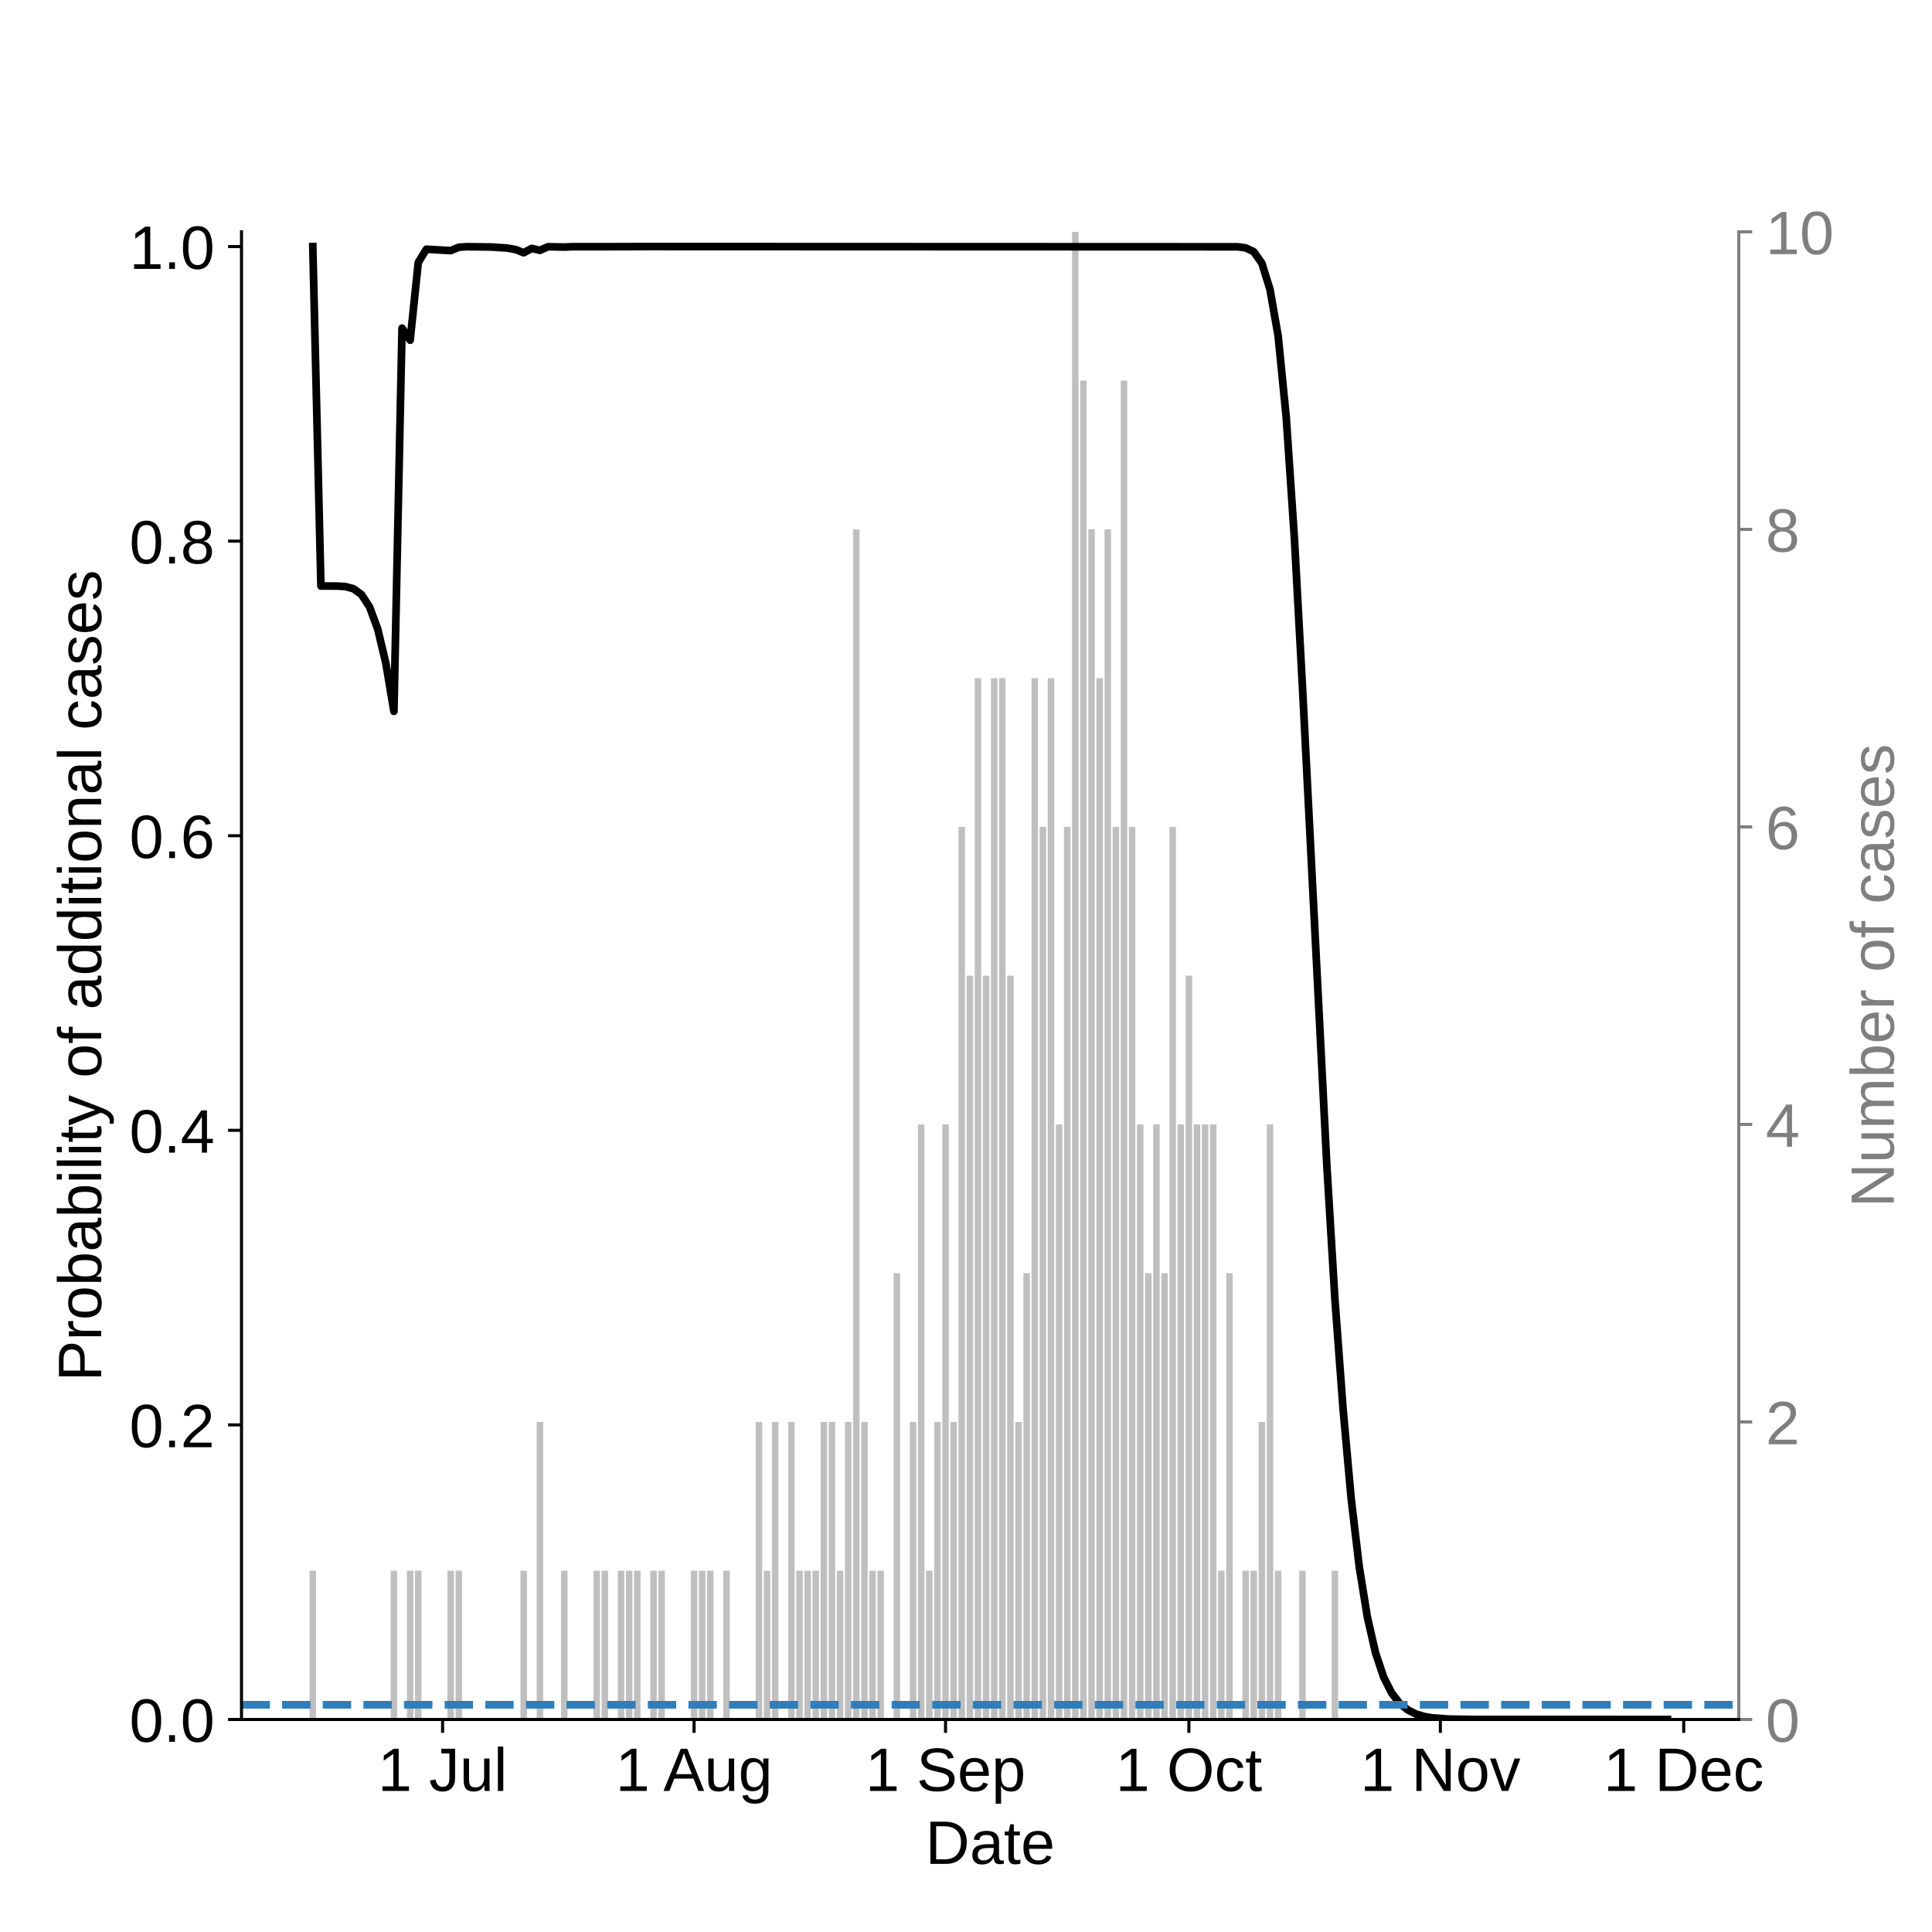
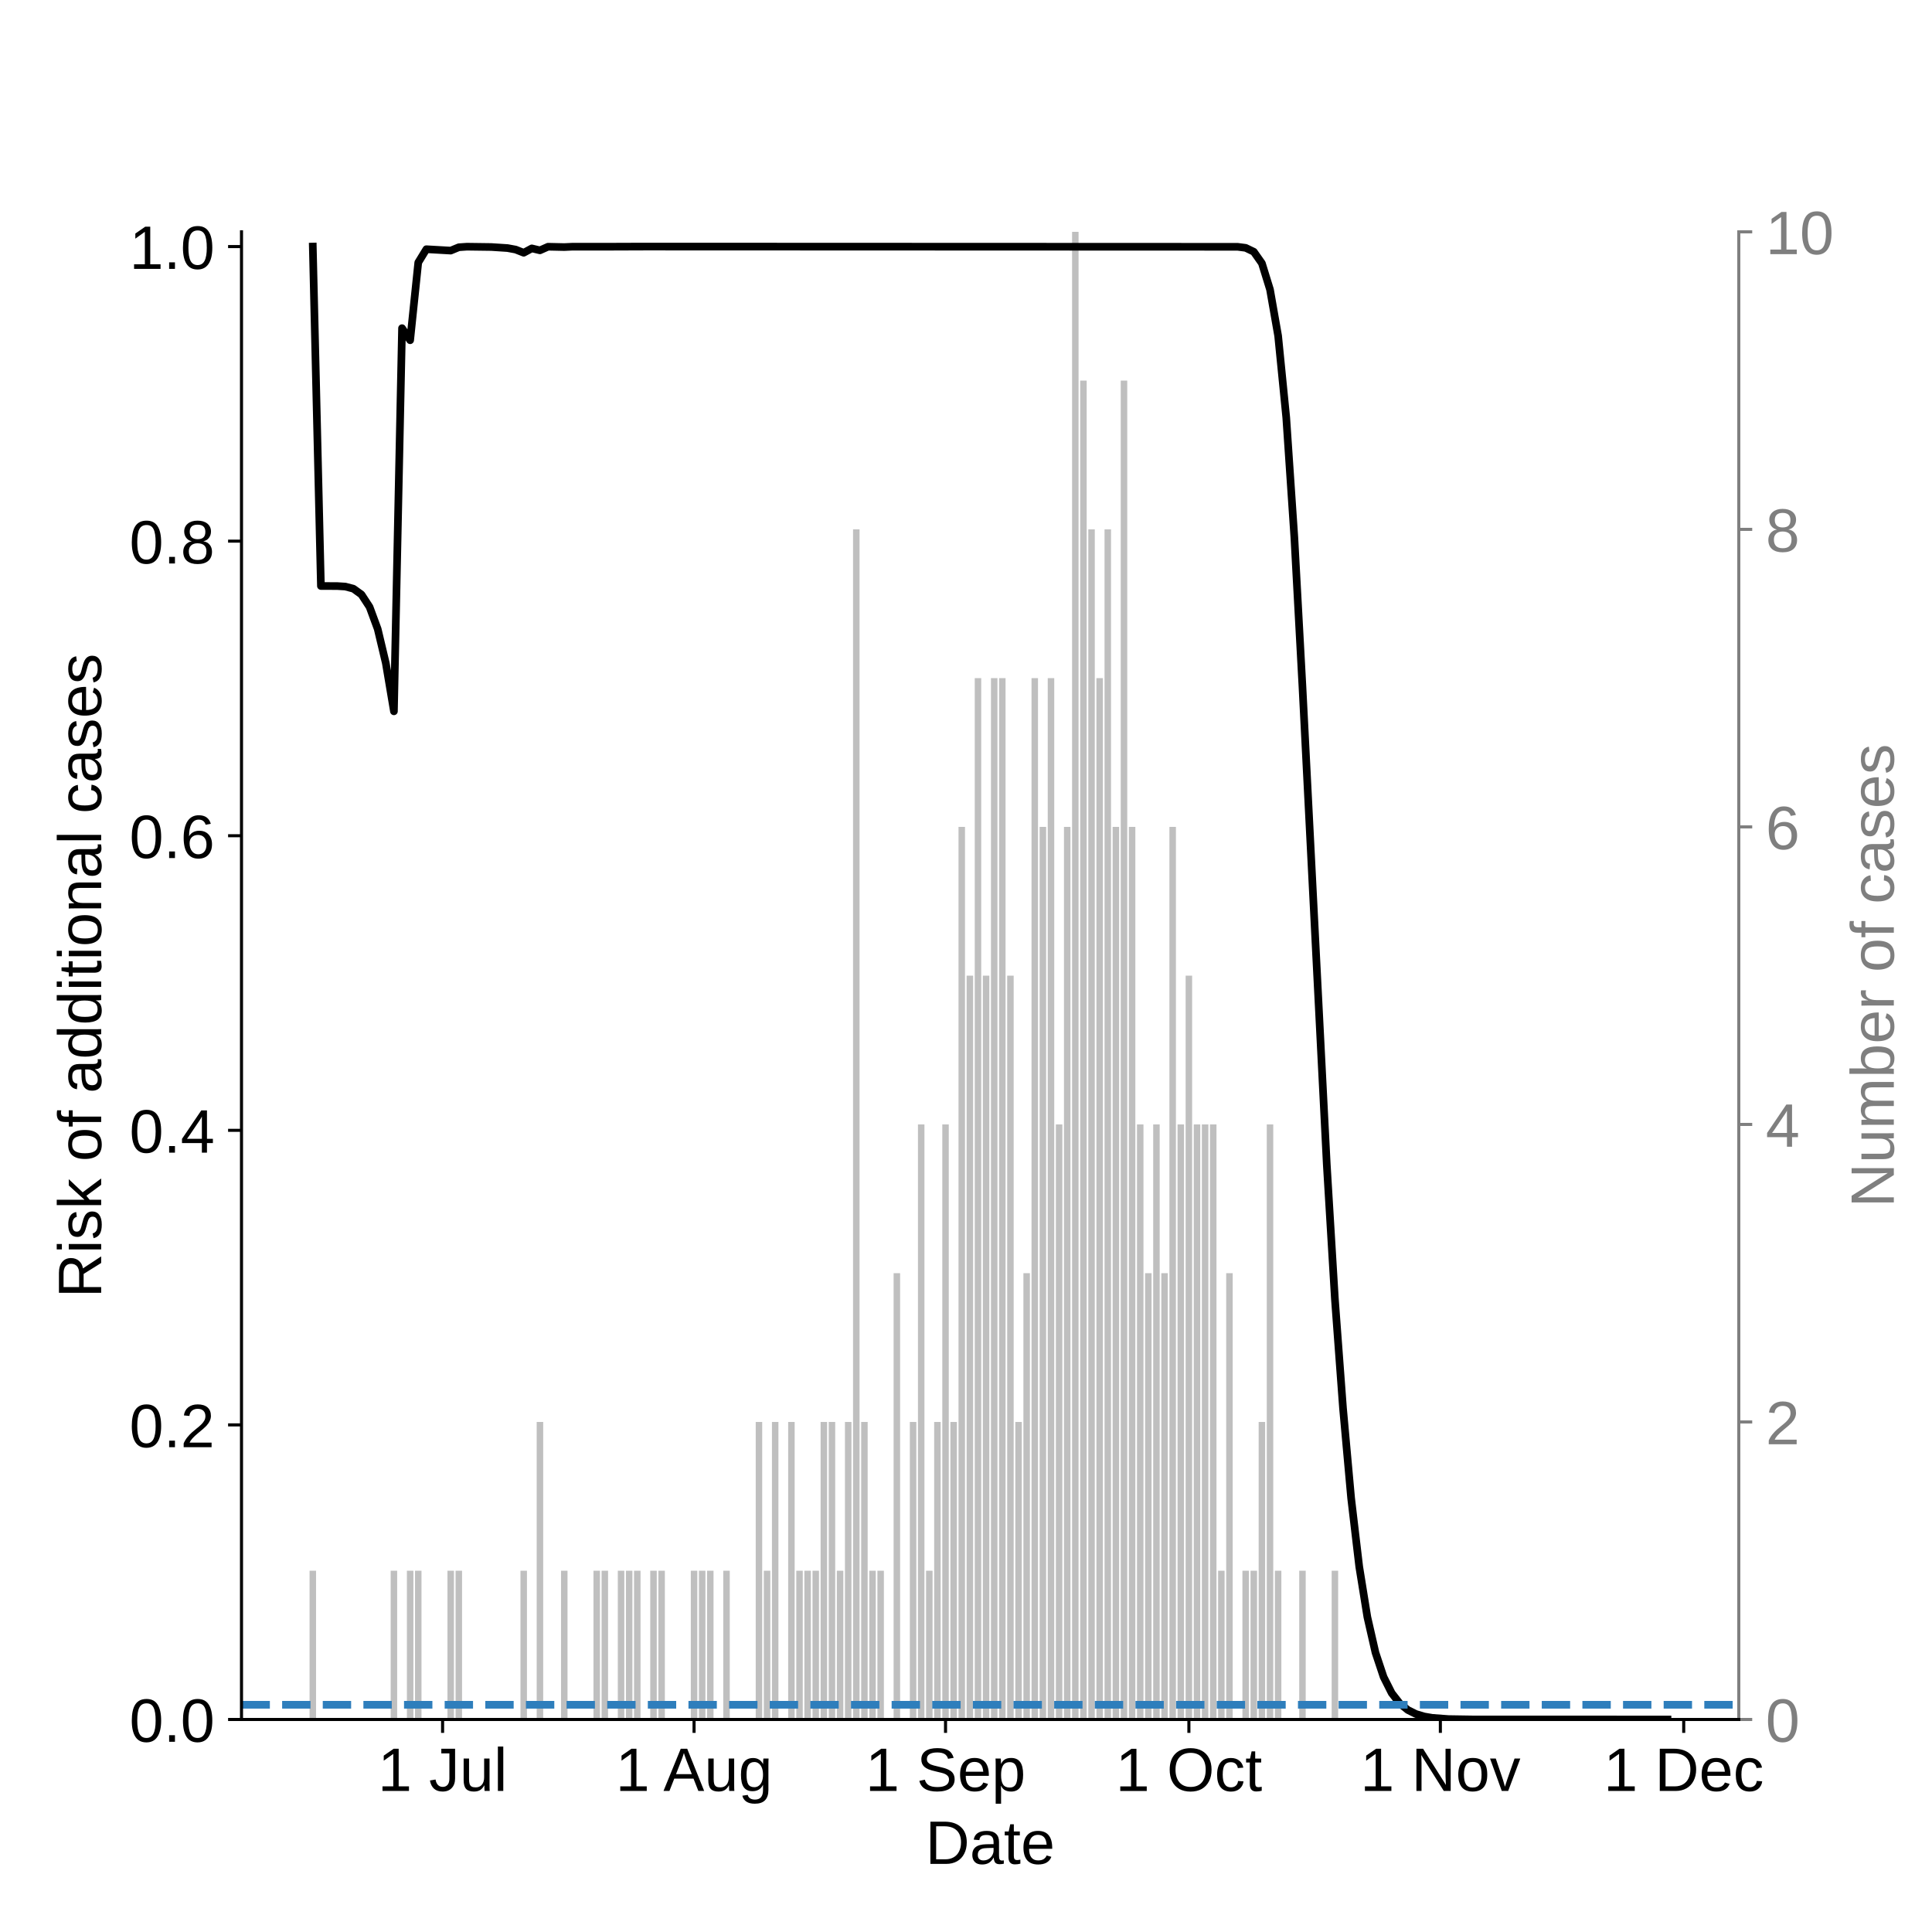
<svg xmlns="http://www.w3.org/2000/svg" xmlns:xlink="http://www.w3.org/1999/xlink" width="504pt" height="504pt" viewBox="0 0 504 504" version="1.1">
  <defs>
    <style type="text/css">*{stroke-linejoin: round; stroke-linecap: butt}</style>
  </defs>
  <g id="figure_1">
    <g id="patch_1">
      <path d="M 0 504  L 504 504  L 504 0  L 0 0  L 0 504  z " style="fill: none" />
    </g>
    <g id="axes_1">
      <g id="patch_2">
        <path d="M 63 448.56  L 453.6 448.56  L 453.6 60.48  L 63 60.48  L 63 448.56  z " style="fill: none" />
      </g>
      <g id="matplotlib.axis_1">
        <g id="ytick_1">
          <g id="line2d_1">
            <defs>
              <path id="mcc8e154b21" d="M 0 0  L 3.5 0  " style="stroke: #7f7f7f; stroke-width: 0.8" />
            </defs>
            <g>
              <use xlink:href="#mcc8e154b21" x="453.6" y="448.56" style="fill: #7f7f7f; stroke: #7f7f7f; stroke-width: 0.8" />
            </g>
          </g>
          <g id="text_1">
            <text style="font-size: 16px; font-family: 'Arial', sans-serif; text-anchor: start; fill: #7f7f7f" x="460.6" y="454.384" transform="rotate(-0 460.6 454.3842)">0</text>
          </g>
        </g>
        <g id="ytick_2">
          <g id="line2d_2">
            <g>
              <use xlink:href="#mcc8e154b21" x="453.6" y="370.944" style="fill: #7f7f7f; stroke: #7f7f7f; stroke-width: 0.8" />
            </g>
          </g>
          <g id="text_2">
            <text style="font-size: 16px; font-family: 'Arial', sans-serif; text-anchor: start; fill: #7f7f7f" x="460.6" y="376.768" transform="rotate(-0 460.6 376.7682)">2</text>
          </g>
        </g>
        <g id="ytick_3">
          <g id="line2d_3">
            <g>
              <use xlink:href="#mcc8e154b21" x="453.6" y="293.328" style="fill: #7f7f7f; stroke: #7f7f7f; stroke-width: 0.8" />
            </g>
          </g>
          <g id="text_3">
            <text style="font-size: 16px; font-family: 'Arial', sans-serif; text-anchor: start; fill: #7f7f7f" x="460.6" y="299.152" transform="rotate(-0 460.6 299.1522)">4</text>
          </g>
        </g>
        <g id="ytick_4">
          <g id="line2d_4">
            <g>
              <use xlink:href="#mcc8e154b21" x="453.6" y="215.712" style="fill: #7f7f7f; stroke: #7f7f7f; stroke-width: 0.8" />
            </g>
          </g>
          <g id="text_4">
            <text style="font-size: 16px; font-family: 'Arial', sans-serif; text-anchor: start; fill: #7f7f7f" x="460.6" y="221.536" transform="rotate(-0 460.6 221.5362)">6</text>
          </g>
        </g>
        <g id="ytick_5">
          <g id="line2d_5">
            <g>
              <use xlink:href="#mcc8e154b21" x="453.6" y="138.096" style="fill: #7f7f7f; stroke: #7f7f7f; stroke-width: 0.8" />
            </g>
          </g>
          <g id="text_5">
            <text style="font-size: 16px; font-family: 'Arial', sans-serif; text-anchor: start; fill: #7f7f7f" x="460.6" y="143.92" transform="rotate(-0 460.6 143.9202)">8</text>
          </g>
        </g>
        <g id="ytick_6">
          <g id="line2d_6">
            <g>
              <use xlink:href="#mcc8e154b21" x="453.6" y="60.48" style="fill: #7f7f7f; stroke: #7f7f7f; stroke-width: 0.8" />
            </g>
          </g>
          <g id="text_6">
            <text style="font-size: 16px; font-family: 'Arial', sans-serif; text-anchor: start; fill: #7f7f7f" x="460.6" y="66.304" transform="rotate(-0 460.6 66.30422)">10</text>
          </g>
        </g>
        <g id="text_7">
          <text style="font-size: 16px; font-family: 'Arial', sans-serif; text-anchor: middle; fill: #7f7f7f" x="494.043" y="254.52" transform="rotate(-90 494.0434 254.52)">Number of cases</text>
        </g>
      </g>
      <g id="patch_3">
        <path d="M 80.755 448.56  L 82.447 448.56  L 82.447 409.752  L 80.755 409.752  z " clip-path="url(#p21f5d43260)" style="fill: #7f7f7f; opacity: 0.5" />
      </g>
      <g id="patch_4">
        <path d="M 82.871 448.56  L 84.564 448.56  L 84.564 448.56  L 82.871 448.56  z " clip-path="url(#p21f5d43260)" style="fill: #7f7f7f; opacity: 0.5" />
      </g>
      <g id="patch_5">
        <path d="M 84.987 448.56  L 86.68 448.56  L 86.68 448.56  L 84.987 448.56  z " clip-path="url(#p21f5d43260)" style="fill: #7f7f7f; opacity: 0.5" />
      </g>
      <g id="patch_6">
        <path d="M 87.103 448.56  L 88.796 448.56  L 88.796 448.56  L 87.103 448.56  z " clip-path="url(#p21f5d43260)" style="fill: #7f7f7f; opacity: 0.5" />
      </g>
      <g id="patch_7">
        <path d="M 89.219 448.56  L 90.912 448.56  L 90.912 448.56  L 89.219 448.56  z " clip-path="url(#p21f5d43260)" style="fill: #7f7f7f; opacity: 0.5" />
      </g>
      <g id="patch_8">
        <path d="M 91.335 448.56  L 93.028 448.56  L 93.028 448.56  L 91.335 448.56  z " clip-path="url(#p21f5d43260)" style="fill: #7f7f7f; opacity: 0.5" />
      </g>
      <g id="patch_9">
        <path d="M 93.451 448.56  L 95.144 448.56  L 95.144 448.56  L 93.451 448.56  z " clip-path="url(#p21f5d43260)" style="fill: #7f7f7f; opacity: 0.5" />
      </g>
      <g id="patch_10">
        <path d="M 95.568 448.56  L 97.261 448.56  L 97.261 448.56  L 95.568 448.56  z " clip-path="url(#p21f5d43260)" style="fill: #7f7f7f; opacity: 0.5" />
      </g>
      <g id="patch_11">
        <path d="M 97.684 448.56  L 99.377 448.56  L 99.377 448.56  L 97.684 448.56  z " clip-path="url(#p21f5d43260)" style="fill: #7f7f7f; opacity: 0.5" />
      </g>
      <g id="patch_12">
        <path d="M 99.8 448.56  L 101.493 448.56  L 101.493 448.56  L 99.8 448.56  z " clip-path="url(#p21f5d43260)" style="fill: #7f7f7f; opacity: 0.5" />
      </g>
      <g id="patch_13">
        <path d="M 101.916 448.56  L 103.609 448.56  L 103.609 409.752  L 101.916 409.752  z " clip-path="url(#p21f5d43260)" style="fill: #7f7f7f; opacity: 0.5" />
      </g>
      <g id="patch_14">
        <path d="M 104.032 448.56  L 105.725 448.56  L 105.725 448.56  L 104.032 448.56  z " clip-path="url(#p21f5d43260)" style="fill: #7f7f7f; opacity: 0.5" />
      </g>
      <g id="patch_15">
        <path d="M 106.148 448.56  L 107.841 448.56  L 107.841 409.752  L 106.148 409.752  z " clip-path="url(#p21f5d43260)" style="fill: #7f7f7f; opacity: 0.5" />
      </g>
      <g id="patch_16">
        <path d="M 108.265 448.56  L 109.957 448.56  L 109.957 409.752  L 108.265 409.752  z " clip-path="url(#p21f5d43260)" style="fill: #7f7f7f; opacity: 0.5" />
      </g>
      <g id="patch_17">
        <path d="M 110.381 448.56  L 112.074 448.56  L 112.074 448.56  L 110.381 448.56  z " clip-path="url(#p21f5d43260)" style="fill: #7f7f7f; opacity: 0.5" />
      </g>
      <g id="patch_18">
        <path d="M 112.497 448.56  L 114.19 448.56  L 114.19 448.56  L 112.497 448.56  z " clip-path="url(#p21f5d43260)" style="fill: #7f7f7f; opacity: 0.5" />
      </g>
      <g id="patch_19">
        <path d="M 114.613 448.56  L 116.306 448.56  L 116.306 448.56  L 114.613 448.56  z " clip-path="url(#p21f5d43260)" style="fill: #7f7f7f; opacity: 0.5" />
      </g>
      <g id="patch_20">
        <path d="M 116.729 448.56  L 118.422 448.56  L 118.422 409.752  L 116.729 409.752  z " clip-path="url(#p21f5d43260)" style="fill: #7f7f7f; opacity: 0.5" />
      </g>
      <g id="patch_21">
        <path d="M 118.845 448.56  L 120.538 448.56  L 120.538 409.752  L 118.845 409.752  z " clip-path="url(#p21f5d43260)" style="fill: #7f7f7f; opacity: 0.5" />
      </g>
      <g id="patch_22">
        <path d="M 120.962 448.56  L 122.654 448.56  L 122.654 448.56  L 120.962 448.56  z " clip-path="url(#p21f5d43260)" style="fill: #7f7f7f; opacity: 0.5" />
      </g>
      <g id="patch_23">
        <path d="M 123.078 448.56  L 124.771 448.56  L 124.771 448.56  L 123.078 448.56  z " clip-path="url(#p21f5d43260)" style="fill: #7f7f7f; opacity: 0.5" />
      </g>
      <g id="patch_24">
        <path d="M 125.194 448.56  L 126.887 448.56  L 126.887 448.56  L 125.194 448.56  z " clip-path="url(#p21f5d43260)" style="fill: #7f7f7f; opacity: 0.5" />
      </g>
      <g id="patch_25">
        <path d="M 127.31 448.56  L 129.003 448.56  L 129.003 448.56  L 127.31 448.56  z " clip-path="url(#p21f5d43260)" style="fill: #7f7f7f; opacity: 0.5" />
      </g>
      <g id="patch_26">
        <path d="M 129.426 448.56  L 131.119 448.56  L 131.119 448.56  L 129.426 448.56  z " clip-path="url(#p21f5d43260)" style="fill: #7f7f7f; opacity: 0.5" />
      </g>
      <g id="patch_27">
        <path d="M 131.542 448.56  L 133.235 448.56  L 133.235 448.56  L 131.542 448.56  z " clip-path="url(#p21f5d43260)" style="fill: #7f7f7f; opacity: 0.5" />
      </g>
      <g id="patch_28">
        <path d="M 133.658 448.56  L 135.351 448.56  L 135.351 448.56  L 133.658 448.56  z " clip-path="url(#p21f5d43260)" style="fill: #7f7f7f; opacity: 0.5" />
      </g>
      <g id="patch_29">
        <path d="M 135.775 448.56  L 137.468 448.56  L 137.468 409.752  L 135.775 409.752  z " clip-path="url(#p21f5d43260)" style="fill: #7f7f7f; opacity: 0.5" />
      </g>
      <g id="patch_30">
        <path d="M 137.891 448.56  L 139.584 448.56  L 139.584 448.56  L 137.891 448.56  z " clip-path="url(#p21f5d43260)" style="fill: #7f7f7f; opacity: 0.5" />
      </g>
      <g id="patch_31">
        <path d="M 140.007 448.56  L 141.7 448.56  L 141.7 370.944  L 140.007 370.944  z " clip-path="url(#p21f5d43260)" style="fill: #7f7f7f; opacity: 0.5" />
      </g>
      <g id="patch_32">
        <path d="M 142.123 448.56  L 143.816 448.56  L 143.816 448.56  L 142.123 448.56  z " clip-path="url(#p21f5d43260)" style="fill: #7f7f7f; opacity: 0.5" />
      </g>
      <g id="patch_33">
        <path d="M 144.239 448.56  L 145.932 448.56  L 145.932 448.56  L 144.239 448.56  z " clip-path="url(#p21f5d43260)" style="fill: #7f7f7f; opacity: 0.5" />
      </g>
      <g id="patch_34">
        <path d="M 146.355 448.56  L 148.048 448.56  L 148.048 409.752  L 146.355 409.752  z " clip-path="url(#p21f5d43260)" style="fill: #7f7f7f; opacity: 0.5" />
      </g>
      <g id="patch_35">
        <path d="M 148.472 448.56  L 150.164 448.56  L 150.164 448.56  L 148.472 448.56  z " clip-path="url(#p21f5d43260)" style="fill: #7f7f7f; opacity: 0.5" />
      </g>
      <g id="patch_36">
        <path d="M 150.588 448.56  L 152.281 448.56  L 152.281 448.56  L 150.588 448.56  z " clip-path="url(#p21f5d43260)" style="fill: #7f7f7f; opacity: 0.5" />
      </g>
      <g id="patch_37">
        <path d="M 152.704 448.56  L 154.397 448.56  L 154.397 448.56  L 152.704 448.56  z " clip-path="url(#p21f5d43260)" style="fill: #7f7f7f; opacity: 0.5" />
      </g>
      <g id="patch_38">
        <path d="M 154.82 448.56  L 156.513 448.56  L 156.513 409.752  L 154.82 409.752  z " clip-path="url(#p21f5d43260)" style="fill: #7f7f7f; opacity: 0.5" />
      </g>
      <g id="patch_39">
        <path d="M 156.936 448.56  L 158.629 448.56  L 158.629 409.752  L 156.936 409.752  z " clip-path="url(#p21f5d43260)" style="fill: #7f7f7f; opacity: 0.5" />
      </g>
      <g id="patch_40">
        <path d="M 159.052 448.56  L 160.745 448.56  L 160.745 448.56  L 159.052 448.56  z " clip-path="url(#p21f5d43260)" style="fill: #7f7f7f; opacity: 0.5" />
      </g>
      <g id="patch_41">
        <path d="M 161.168 448.56  L 162.861 448.56  L 162.861 409.752  L 161.168 409.752  z " clip-path="url(#p21f5d43260)" style="fill: #7f7f7f; opacity: 0.5" />
      </g>
      <g id="patch_42">
        <path d="M 163.285 448.56  L 164.978 448.56  L 164.978 409.752  L 163.285 409.752  z " clip-path="url(#p21f5d43260)" style="fill: #7f7f7f; opacity: 0.5" />
      </g>
      <g id="patch_43">
        <path d="M 165.401 448.56  L 167.094 448.56  L 167.094 409.752  L 165.401 409.752  z " clip-path="url(#p21f5d43260)" style="fill: #7f7f7f; opacity: 0.5" />
      </g>
      <g id="patch_44">
        <path d="M 167.517 448.56  L 169.21 448.56  L 169.21 448.56  L 167.517 448.56  z " clip-path="url(#p21f5d43260)" style="fill: #7f7f7f; opacity: 0.5" />
      </g>
      <g id="patch_45">
        <path d="M 169.633 448.56  L 171.326 448.56  L 171.326 409.752  L 169.633 409.752  z " clip-path="url(#p21f5d43260)" style="fill: #7f7f7f; opacity: 0.5" />
      </g>
      <g id="patch_46">
        <path d="M 171.749 448.56  L 173.442 448.56  L 173.442 409.752  L 171.749 409.752  z " clip-path="url(#p21f5d43260)" style="fill: #7f7f7f; opacity: 0.5" />
      </g>
      <g id="patch_47">
        <path d="M 173.865 448.56  L 175.558 448.56  L 175.558 448.56  L 173.865 448.56  z " clip-path="url(#p21f5d43260)" style="fill: #7f7f7f; opacity: 0.5" />
      </g>
      <g id="patch_48">
        <path d="M 175.982 448.56  L 177.674 448.56  L 177.674 448.56  L 175.982 448.56  z " clip-path="url(#p21f5d43260)" style="fill: #7f7f7f; opacity: 0.5" />
      </g>
      <g id="patch_49">
        <path d="M 178.098 448.56  L 179.791 448.56  L 179.791 448.56  L 178.098 448.56  z " clip-path="url(#p21f5d43260)" style="fill: #7f7f7f; opacity: 0.5" />
      </g>
      <g id="patch_50">
        <path d="M 180.214 448.56  L 181.907 448.56  L 181.907 409.752  L 180.214 409.752  z " clip-path="url(#p21f5d43260)" style="fill: #7f7f7f; opacity: 0.5" />
      </g>
      <g id="patch_51">
        <path d="M 182.33 448.56  L 184.023 448.56  L 184.023 409.752  L 182.33 409.752  z " clip-path="url(#p21f5d43260)" style="fill: #7f7f7f; opacity: 0.5" />
      </g>
      <g id="patch_52">
        <path d="M 184.446 448.56  L 186.139 448.56  L 186.139 409.752  L 184.446 409.752  z " clip-path="url(#p21f5d43260)" style="fill: #7f7f7f; opacity: 0.5" />
      </g>
      <g id="patch_53">
        <path d="M 186.562 448.56  L 188.255 448.56  L 188.255 448.56  L 186.562 448.56  z " clip-path="url(#p21f5d43260)" style="fill: #7f7f7f; opacity: 0.5" />
      </g>
      <g id="patch_54">
        <path d="M 188.678 448.56  L 190.371 448.56  L 190.371 409.752  L 188.678 409.752  z " clip-path="url(#p21f5d43260)" style="fill: #7f7f7f; opacity: 0.5" />
      </g>
      <g id="patch_55">
        <path d="M 190.795 448.56  L 192.488 448.56  L 192.488 448.56  L 190.795 448.56  z " clip-path="url(#p21f5d43260)" style="fill: #7f7f7f; opacity: 0.5" />
      </g>
      <g id="patch_56">
        <path d="M 192.911 448.56  L 194.604 448.56  L 194.604 448.56  L 192.911 448.56  z " clip-path="url(#p21f5d43260)" style="fill: #7f7f7f; opacity: 0.5" />
      </g>
      <g id="patch_57">
        <path d="M 195.027 448.56  L 196.72 448.56  L 196.72 448.56  L 195.027 448.56  z " clip-path="url(#p21f5d43260)" style="fill: #7f7f7f; opacity: 0.5" />
      </g>
      <g id="patch_58">
        <path d="M 197.143 448.56  L 198.836 448.56  L 198.836 370.944  L 197.143 370.944  z " clip-path="url(#p21f5d43260)" style="fill: #7f7f7f; opacity: 0.5" />
      </g>
      <g id="patch_59">
        <path d="M 199.259 448.56  L 200.952 448.56  L 200.952 409.752  L 199.259 409.752  z " clip-path="url(#p21f5d43260)" style="fill: #7f7f7f; opacity: 0.5" />
      </g>
      <g id="patch_60">
        <path d="M 201.375 448.56  L 203.068 448.56  L 203.068 370.944  L 201.375 370.944  z " clip-path="url(#p21f5d43260)" style="fill: #7f7f7f; opacity: 0.5" />
      </g>
      <g id="patch_61">
        <path d="M 203.492 448.56  L 205.184 448.56  L 205.184 448.56  L 203.492 448.56  z " clip-path="url(#p21f5d43260)" style="fill: #7f7f7f; opacity: 0.5" />
      </g>
      <g id="patch_62">
        <path d="M 205.608 448.56  L 207.301 448.56  L 207.301 370.944  L 205.608 370.944  z " clip-path="url(#p21f5d43260)" style="fill: #7f7f7f; opacity: 0.5" />
      </g>
      <g id="patch_63">
        <path d="M 207.724 448.56  L 209.417 448.56  L 209.417 409.752  L 207.724 409.752  z " clip-path="url(#p21f5d43260)" style="fill: #7f7f7f; opacity: 0.5" />
      </g>
      <g id="patch_64">
        <path d="M 209.84 448.56  L 211.533 448.56  L 211.533 409.752  L 209.84 409.752  z " clip-path="url(#p21f5d43260)" style="fill: #7f7f7f; opacity: 0.5" />
      </g>
      <g id="patch_65">
        <path d="M 211.956 448.56  L 213.649 448.56  L 213.649 409.752  L 211.956 409.752  z " clip-path="url(#p21f5d43260)" style="fill: #7f7f7f; opacity: 0.5" />
      </g>
      <g id="patch_66">
        <path d="M 214.072 448.56  L 215.765 448.56  L 215.765 370.944  L 214.072 370.944  z " clip-path="url(#p21f5d43260)" style="fill: #7f7f7f; opacity: 0.5" />
      </g>
      <g id="patch_67">
        <path d="M 216.189 448.56  L 217.881 448.56  L 217.881 370.944  L 216.189 370.944  z " clip-path="url(#p21f5d43260)" style="fill: #7f7f7f; opacity: 0.5" />
      </g>
      <g id="patch_68">
        <path d="M 218.305 448.56  L 219.998 448.56  L 219.998 409.752  L 218.305 409.752  z " clip-path="url(#p21f5d43260)" style="fill: #7f7f7f; opacity: 0.5" />
      </g>
      <g id="patch_69">
        <path d="M 220.421 448.56  L 222.114 448.56  L 222.114 370.944  L 220.421 370.944  z " clip-path="url(#p21f5d43260)" style="fill: #7f7f7f; opacity: 0.5" />
      </g>
      <g id="patch_70">
        <path d="M 222.537 448.56  L 224.23 448.56  L 224.23 138.096  L 222.537 138.096  z " clip-path="url(#p21f5d43260)" style="fill: #7f7f7f; opacity: 0.5" />
      </g>
      <g id="patch_71">
        <path d="M 224.653 448.56  L 226.346 448.56  L 226.346 370.944  L 224.653 370.944  z " clip-path="url(#p21f5d43260)" style="fill: #7f7f7f; opacity: 0.5" />
      </g>
      <g id="patch_72">
        <path d="M 226.769 448.56  L 228.462 448.56  L 228.462 409.752  L 226.769 409.752  z " clip-path="url(#p21f5d43260)" style="fill: #7f7f7f; opacity: 0.5" />
      </g>
      <g id="patch_73">
        <path d="M 228.885 448.56  L 230.578 448.56  L 230.578 409.752  L 228.885 409.752  z " clip-path="url(#p21f5d43260)" style="fill: #7f7f7f; opacity: 0.5" />
      </g>
      <g id="patch_74">
        <path d="M 231.002 448.56  L 232.695 448.56  L 232.695 448.56  L 231.002 448.56  z " clip-path="url(#p21f5d43260)" style="fill: #7f7f7f; opacity: 0.5" />
      </g>
      <g id="patch_75">
        <path d="M 233.118 448.56  L 234.811 448.56  L 234.811 332.136  L 233.118 332.136  z " clip-path="url(#p21f5d43260)" style="fill: #7f7f7f; opacity: 0.5" />
      </g>
      <g id="patch_76">
        <path d="M 235.234 448.56  L 236.927 448.56  L 236.927 448.56  L 235.234 448.56  z " clip-path="url(#p21f5d43260)" style="fill: #7f7f7f; opacity: 0.5" />
      </g>
      <g id="patch_77">
        <path d="M 237.35 448.56  L 239.043 448.56  L 239.043 370.944  L 237.35 370.944  z " clip-path="url(#p21f5d43260)" style="fill: #7f7f7f; opacity: 0.5" />
      </g>
      <g id="patch_78">
        <path d="M 239.466 448.56  L 241.159 448.56  L 241.159 293.328  L 239.466 293.328  z " clip-path="url(#p21f5d43260)" style="fill: #7f7f7f; opacity: 0.5" />
      </g>
      <g id="patch_79">
        <path d="M 241.582 448.56  L 243.275 448.56  L 243.275 409.752  L 241.582 409.752  z " clip-path="url(#p21f5d43260)" style="fill: #7f7f7f; opacity: 0.5" />
      </g>
      <g id="patch_80">
        <path d="M 243.699 448.56  L 245.391 448.56  L 245.391 370.944  L 243.699 370.944  z " clip-path="url(#p21f5d43260)" style="fill: #7f7f7f; opacity: 0.5" />
      </g>
      <g id="patch_81">
        <path d="M 245.815 448.56  L 247.508 448.56  L 247.508 293.328  L 245.815 293.328  z " clip-path="url(#p21f5d43260)" style="fill: #7f7f7f; opacity: 0.5" />
      </g>
      <g id="patch_82">
        <path d="M 247.931 448.56  L 249.624 448.56  L 249.624 370.944  L 247.931 370.944  z " clip-path="url(#p21f5d43260)" style="fill: #7f7f7f; opacity: 0.5" />
      </g>
      <g id="patch_83">
        <path d="M 250.047 448.56  L 251.74 448.56  L 251.74 215.712  L 250.047 215.712  z " clip-path="url(#p21f5d43260)" style="fill: #7f7f7f; opacity: 0.5" />
      </g>
      <g id="patch_84">
        <path d="M 252.163 448.56  L 253.856 448.56  L 253.856 254.52  L 252.163 254.52  z " clip-path="url(#p21f5d43260)" style="fill: #7f7f7f; opacity: 0.5" />
      </g>
      <g id="patch_85">
        <path d="M 254.279 448.56  L 255.972 448.56  L 255.972 176.904  L 254.279 176.904  z " clip-path="url(#p21f5d43260)" style="fill: #7f7f7f; opacity: 0.5" />
      </g>
      <g id="patch_86">
        <path d="M 256.395 448.56  L 258.088 448.56  L 258.088 254.52  L 256.395 254.52  z " clip-path="url(#p21f5d43260)" style="fill: #7f7f7f; opacity: 0.5" />
      </g>
      <g id="patch_87">
        <path d="M 258.512 448.56  L 260.205 448.56  L 260.205 176.904  L 258.512 176.904  z " clip-path="url(#p21f5d43260)" style="fill: #7f7f7f; opacity: 0.5" />
      </g>
      <g id="patch_88">
        <path d="M 260.628 448.56  L 262.321 448.56  L 262.321 176.904  L 260.628 176.904  z " clip-path="url(#p21f5d43260)" style="fill: #7f7f7f; opacity: 0.5" />
      </g>
      <g id="patch_89">
        <path d="M 262.744 448.56  L 264.437 448.56  L 264.437 254.52  L 262.744 254.52  z " clip-path="url(#p21f5d43260)" style="fill: #7f7f7f; opacity: 0.5" />
      </g>
      <g id="patch_90">
        <path d="M 264.86 448.56  L 266.553 448.56  L 266.553 370.944  L 264.86 370.944  z " clip-path="url(#p21f5d43260)" style="fill: #7f7f7f; opacity: 0.5" />
      </g>
      <g id="patch_91">
        <path d="M 266.976 448.56  L 268.669 448.56  L 268.669 332.136  L 266.976 332.136  z " clip-path="url(#p21f5d43260)" style="fill: #7f7f7f; opacity: 0.5" />
      </g>
      <g id="patch_92">
        <path d="M 269.092 448.56  L 270.785 448.56  L 270.785 176.904  L 269.092 176.904  z " clip-path="url(#p21f5d43260)" style="fill: #7f7f7f; opacity: 0.5" />
      </g>
      <g id="patch_93">
        <path d="M 271.209 448.56  L 272.901 448.56  L 272.901 215.712  L 271.209 215.712  z " clip-path="url(#p21f5d43260)" style="fill: #7f7f7f; opacity: 0.5" />
      </g>
      <g id="patch_94">
        <path d="M 273.325 448.56  L 275.018 448.56  L 275.018 176.904  L 273.325 176.904  z " clip-path="url(#p21f5d43260)" style="fill: #7f7f7f; opacity: 0.5" />
      </g>
      <g id="patch_95">
        <path d="M 275.441 448.56  L 277.134 448.56  L 277.134 293.328  L 275.441 293.328  z " clip-path="url(#p21f5d43260)" style="fill: #7f7f7f; opacity: 0.5" />
      </g>
      <g id="patch_96">
        <path d="M 277.557 448.56  L 279.25 448.56  L 279.25 215.712  L 277.557 215.712  z " clip-path="url(#p21f5d43260)" style="fill: #7f7f7f; opacity: 0.5" />
      </g>
      <g id="patch_97">
        <path d="M 279.673 448.56  L 281.366 448.56  L 281.366 60.48  L 279.673 60.48  z " clip-path="url(#p21f5d43260)" style="fill: #7f7f7f; opacity: 0.5" />
      </g>
      <g id="patch_98">
        <path d="M 281.789 448.56  L 283.482 448.56  L 283.482 99.288  L 281.789 99.288  z " clip-path="url(#p21f5d43260)" style="fill: #7f7f7f; opacity: 0.5" />
      </g>
      <g id="patch_99">
        <path d="M 283.905 448.56  L 285.598 448.56  L 285.598 138.096  L 283.905 138.096  z " clip-path="url(#p21f5d43260)" style="fill: #7f7f7f; opacity: 0.5" />
      </g>
      <g id="patch_100">
        <path d="M 286.022 448.56  L 287.715 448.56  L 287.715 176.904  L 286.022 176.904  z " clip-path="url(#p21f5d43260)" style="fill: #7f7f7f; opacity: 0.5" />
      </g>
      <g id="patch_101">
        <path d="M 288.138 448.56  L 289.831 448.56  L 289.831 138.096  L 288.138 138.096  z " clip-path="url(#p21f5d43260)" style="fill: #7f7f7f; opacity: 0.5" />
      </g>
      <g id="patch_102">
        <path d="M 290.254 448.56  L 291.947 448.56  L 291.947 215.712  L 290.254 215.712  z " clip-path="url(#p21f5d43260)" style="fill: #7f7f7f; opacity: 0.5" />
      </g>
      <g id="patch_103">
        <path d="M 292.37 448.56  L 294.063 448.56  L 294.063 99.288  L 292.37 99.288  z " clip-path="url(#p21f5d43260)" style="fill: #7f7f7f; opacity: 0.5" />
      </g>
      <g id="patch_104">
        <path d="M 294.486 448.56  L 296.179 448.56  L 296.179 215.712  L 294.486 215.712  z " clip-path="url(#p21f5d43260)" style="fill: #7f7f7f; opacity: 0.5" />
      </g>
      <g id="patch_105">
        <path d="M 296.602 448.56  L 298.295 448.56  L 298.295 293.328  L 296.602 293.328  z " clip-path="url(#p21f5d43260)" style="fill: #7f7f7f; opacity: 0.5" />
      </g>
      <g id="patch_106">
        <path d="M 298.719 448.56  L 300.411 448.56  L 300.411 332.136  L 298.719 332.136  z " clip-path="url(#p21f5d43260)" style="fill: #7f7f7f; opacity: 0.5" />
      </g>
      <g id="patch_107">
        <path d="M 300.835 448.56  L 302.528 448.56  L 302.528 293.328  L 300.835 293.328  z " clip-path="url(#p21f5d43260)" style="fill: #7f7f7f; opacity: 0.5" />
      </g>
      <g id="patch_108">
        <path d="M 302.951 448.56  L 304.644 448.56  L 304.644 332.136  L 302.951 332.136  z " clip-path="url(#p21f5d43260)" style="fill: #7f7f7f; opacity: 0.5" />
      </g>
      <g id="patch_109">
        <path d="M 305.067 448.56  L 306.76 448.56  L 306.76 215.712  L 305.067 215.712  z " clip-path="url(#p21f5d43260)" style="fill: #7f7f7f; opacity: 0.5" />
      </g>
      <g id="patch_110">
        <path d="M 307.183 448.56  L 308.876 448.56  L 308.876 293.328  L 307.183 293.328  z " clip-path="url(#p21f5d43260)" style="fill: #7f7f7f; opacity: 0.5" />
      </g>
      <g id="patch_111">
        <path d="M 309.299 448.56  L 310.992 448.56  L 310.992 254.52  L 309.299 254.52  z " clip-path="url(#p21f5d43260)" style="fill: #7f7f7f; opacity: 0.5" />
      </g>
      <g id="patch_112">
        <path d="M 311.416 448.56  L 313.108 448.56  L 313.108 293.328  L 311.416 293.328  z " clip-path="url(#p21f5d43260)" style="fill: #7f7f7f; opacity: 0.5" />
      </g>
      <g id="patch_113">
        <path d="M 313.532 448.56  L 315.225 448.56  L 315.225 293.328  L 313.532 293.328  z " clip-path="url(#p21f5d43260)" style="fill: #7f7f7f; opacity: 0.5" />
      </g>
      <g id="patch_114">
        <path d="M 315.648 448.56  L 317.341 448.56  L 317.341 293.328  L 315.648 293.328  z " clip-path="url(#p21f5d43260)" style="fill: #7f7f7f; opacity: 0.5" />
      </g>
      <g id="patch_115">
        <path d="M 317.764 448.56  L 319.457 448.56  L 319.457 409.752  L 317.764 409.752  z " clip-path="url(#p21f5d43260)" style="fill: #7f7f7f; opacity: 0.5" />
      </g>
      <g id="patch_116">
        <path d="M 319.88 448.56  L 321.573 448.56  L 321.573 332.136  L 319.88 332.136  z " clip-path="url(#p21f5d43260)" style="fill: #7f7f7f; opacity: 0.5" />
      </g>
      <g id="patch_117">
        <path d="M 321.996 448.56  L 323.689 448.56  L 323.689 448.56  L 321.996 448.56  z " clip-path="url(#p21f5d43260)" style="fill: #7f7f7f; opacity: 0.5" />
      </g>
      <g id="patch_118">
        <path d="M 324.112 448.56  L 325.805 448.56  L 325.805 409.752  L 324.112 409.752  z " clip-path="url(#p21f5d43260)" style="fill: #7f7f7f; opacity: 0.5" />
      </g>
      <g id="patch_119">
        <path d="M 326.229 448.56  L 327.922 448.56  L 327.922 409.752  L 326.229 409.752  z " clip-path="url(#p21f5d43260)" style="fill: #7f7f7f; opacity: 0.5" />
      </g>
      <g id="patch_120">
        <path d="M 328.345 448.56  L 330.038 448.56  L 330.038 370.944  L 328.345 370.944  z " clip-path="url(#p21f5d43260)" style="fill: #7f7f7f; opacity: 0.5" />
      </g>
      <g id="patch_121">
        <path d="M 330.461 448.56  L 332.154 448.56  L 332.154 293.328  L 330.461 293.328  z " clip-path="url(#p21f5d43260)" style="fill: #7f7f7f; opacity: 0.5" />
      </g>
      <g id="patch_122">
        <path d="M 332.577 448.56  L 334.27 448.56  L 334.27 409.752  L 332.577 409.752  z " clip-path="url(#p21f5d43260)" style="fill: #7f7f7f; opacity: 0.5" />
      </g>
      <g id="patch_123">
        <path d="M 334.693 448.56  L 336.386 448.56  L 336.386 448.56  L 334.693 448.56  z " clip-path="url(#p21f5d43260)" style="fill: #7f7f7f; opacity: 0.5" />
      </g>
      <g id="patch_124">
        <path d="M 336.809 448.56  L 338.502 448.56  L 338.502 448.56  L 336.809 448.56  z " clip-path="url(#p21f5d43260)" style="fill: #7f7f7f; opacity: 0.5" />
      </g>
      <g id="patch_125">
        <path d="M 338.926 448.56  L 340.618 448.56  L 340.618 409.752  L 338.926 409.752  z " clip-path="url(#p21f5d43260)" style="fill: #7f7f7f; opacity: 0.5" />
      </g>
      <g id="patch_126">
        <path d="M 341.042 448.56  L 342.735 448.56  L 342.735 448.56  L 341.042 448.56  z " clip-path="url(#p21f5d43260)" style="fill: #7f7f7f; opacity: 0.5" />
      </g>
      <g id="patch_127">
        <path d="M 343.158 448.56  L 344.851 448.56  L 344.851 448.56  L 343.158 448.56  z " clip-path="url(#p21f5d43260)" style="fill: #7f7f7f; opacity: 0.5" />
      </g>
      <g id="patch_128">
        <path d="M 345.274 448.56  L 346.967 448.56  L 346.967 448.56  L 345.274 448.56  z " clip-path="url(#p21f5d43260)" style="fill: #7f7f7f; opacity: 0.5" />
      </g>
      <g id="patch_129">
        <path d="M 347.39 448.56  L 349.083 448.56  L 349.083 409.752  L 347.39 409.752  z " clip-path="url(#p21f5d43260)" style="fill: #7f7f7f; opacity: 0.5" />
      </g>
      <g id="patch_130">
        <path d="M 349.506 448.56  L 351.199 448.56  L 351.199 448.56  L 349.506 448.56  z " clip-path="url(#p21f5d43260)" style="fill: #7f7f7f; opacity: 0.5" />
      </g>
      <g id="patch_131">
        <path d="M 351.622 448.56  L 353.315 448.56  L 353.315 448.56  L 351.622 448.56  z " clip-path="url(#p21f5d43260)" style="fill: #7f7f7f; opacity: 0.5" />
      </g>
      <g id="patch_132">
        <path d="M 353.739 448.56  L 355.432 448.56  L 355.432 448.56  L 353.739 448.56  z " clip-path="url(#p21f5d43260)" style="fill: #7f7f7f; opacity: 0.5" />
      </g>
      <g id="patch_133">
        <path d="M 355.855 448.56  L 357.548 448.56  L 357.548 448.56  L 355.855 448.56  z " clip-path="url(#p21f5d43260)" style="fill: #7f7f7f; opacity: 0.5" />
      </g>
      <g id="patch_134">
        <path d="M 357.971 448.56  L 359.664 448.56  L 359.664 448.56  L 357.971 448.56  z " clip-path="url(#p21f5d43260)" style="fill: #7f7f7f; opacity: 0.5" />
      </g>
      <g id="patch_135">
        <path d="M 360.087 448.56  L 361.78 448.56  L 361.78 448.56  L 360.087 448.56  z " clip-path="url(#p21f5d43260)" style="fill: #7f7f7f; opacity: 0.5" />
      </g>
      <g id="patch_136">
        <path d="M 362.203 448.56  L 363.896 448.56  L 363.896 448.56  L 362.203 448.56  z " clip-path="url(#p21f5d43260)" style="fill: #7f7f7f; opacity: 0.5" />
      </g>
      <g id="patch_137">
        <path d="M 364.319 448.56  L 366.012 448.56  L 366.012 448.56  L 364.319 448.56  z " clip-path="url(#p21f5d43260)" style="fill: #7f7f7f; opacity: 0.5" />
      </g>
      <g id="patch_138">
        <path d="M 366.436 448.56  L 368.128 448.56  L 368.128 448.56  L 366.436 448.56  z " clip-path="url(#p21f5d43260)" style="fill: #7f7f7f; opacity: 0.5" />
      </g>
      <g id="patch_139">
        <path d="M 368.552 448.56  L 370.245 448.56  L 370.245 448.56  L 368.552 448.56  z " clip-path="url(#p21f5d43260)" style="fill: #7f7f7f; opacity: 0.5" />
      </g>
      <g id="patch_140">
        <path d="M 370.668 448.56  L 372.361 448.56  L 372.361 448.56  L 370.668 448.56  z " clip-path="url(#p21f5d43260)" style="fill: #7f7f7f; opacity: 0.5" />
      </g>
      <g id="patch_141">
        <path d="M 372.784 448.56  L 374.477 448.56  L 374.477 448.56  L 372.784 448.56  z " clip-path="url(#p21f5d43260)" style="fill: #7f7f7f; opacity: 0.5" />
      </g>
      <g id="patch_142">
        <path d="M 374.9 448.56  L 376.593 448.56  L 376.593 448.56  L 374.9 448.56  z " clip-path="url(#p21f5d43260)" style="fill: #7f7f7f; opacity: 0.5" />
      </g>
      <g id="patch_143">
        <path d="M 377.016 448.56  L 378.709 448.56  L 378.709 448.56  L 377.016 448.56  z " clip-path="url(#p21f5d43260)" style="fill: #7f7f7f; opacity: 0.5" />
      </g>
      <g id="patch_144">
        <path d="M 379.132 448.56  L 380.825 448.56  L 380.825 448.56  L 379.132 448.56  z " clip-path="url(#p21f5d43260)" style="fill: #7f7f7f; opacity: 0.5" />
      </g>
      <g id="patch_145">
        <path d="M 381.249 448.56  L 382.942 448.56  L 382.942 448.56  L 381.249 448.56  z " clip-path="url(#p21f5d43260)" style="fill: #7f7f7f; opacity: 0.5" />
      </g>
      <g id="patch_146">
        <path d="M 383.365 448.56  L 385.058 448.56  L 385.058 448.56  L 383.365 448.56  z " clip-path="url(#p21f5d43260)" style="fill: #7f7f7f; opacity: 0.5" />
      </g>
      <g id="patch_147">
        <path d="M 385.481 448.56  L 387.174 448.56  L 387.174 448.56  L 385.481 448.56  z " clip-path="url(#p21f5d43260)" style="fill: #7f7f7f; opacity: 0.5" />
      </g>
      <g id="patch_148">
        <path d="M 387.597 448.56  L 389.29 448.56  L 389.29 448.56  L 387.597 448.56  z " clip-path="url(#p21f5d43260)" style="fill: #7f7f7f; opacity: 0.5" />
      </g>
      <g id="patch_149">
        <path d="M 389.713 448.56  L 391.406 448.56  L 391.406 448.56  L 389.713 448.56  z " clip-path="url(#p21f5d43260)" style="fill: #7f7f7f; opacity: 0.5" />
      </g>
      <g id="patch_150">
        <path d="M 391.829 448.56  L 393.522 448.56  L 393.522 448.56  L 391.829 448.56  z " clip-path="url(#p21f5d43260)" style="fill: #7f7f7f; opacity: 0.5" />
      </g>
      <g id="patch_151">
        <path d="M 393.946 448.56  L 395.638 448.56  L 395.638 448.56  L 393.946 448.56  z " clip-path="url(#p21f5d43260)" style="fill: #7f7f7f; opacity: 0.5" />
      </g>
      <g id="patch_152">
        <path d="M 396.062 448.56  L 397.755 448.56  L 397.755 448.56  L 396.062 448.56  z " clip-path="url(#p21f5d43260)" style="fill: #7f7f7f; opacity: 0.5" />
      </g>
      <g id="patch_153">
        <path d="M 398.178 448.56  L 399.871 448.56  L 399.871 448.56  L 398.178 448.56  z " clip-path="url(#p21f5d43260)" style="fill: #7f7f7f; opacity: 0.5" />
      </g>
      <g id="patch_154">
        <path d="M 400.294 448.56  L 401.987 448.56  L 401.987 448.56  L 400.294 448.56  z " clip-path="url(#p21f5d43260)" style="fill: #7f7f7f; opacity: 0.5" />
      </g>
      <g id="patch_155">
        <path d="M 402.41 448.56  L 404.103 448.56  L 404.103 448.56  L 402.41 448.56  z " clip-path="url(#p21f5d43260)" style="fill: #7f7f7f; opacity: 0.5" />
      </g>
      <g id="patch_156">
        <path d="M 404.526 448.56  L 406.219 448.56  L 406.219 448.56  L 404.526 448.56  z " clip-path="url(#p21f5d43260)" style="fill: #7f7f7f; opacity: 0.5" />
      </g>
      <g id="patch_157">
        <path d="M 406.643 448.56  L 408.335 448.56  L 408.335 448.56  L 406.643 448.56  z " clip-path="url(#p21f5d43260)" style="fill: #7f7f7f; opacity: 0.5" />
      </g>
      <g id="patch_158">
        <path d="M 408.759 448.56  L 410.452 448.56  L 410.452 448.56  L 408.759 448.56  z " clip-path="url(#p21f5d43260)" style="fill: #7f7f7f; opacity: 0.5" />
      </g>
      <g id="patch_159">
        <path d="M 410.875 448.56  L 412.568 448.56  L 412.568 448.56  L 410.875 448.56  z " clip-path="url(#p21f5d43260)" style="fill: #7f7f7f; opacity: 0.5" />
      </g>
      <g id="patch_160">
        <path d="M 412.991 448.56  L 414.684 448.56  L 414.684 448.56  L 412.991 448.56  z " clip-path="url(#p21f5d43260)" style="fill: #7f7f7f; opacity: 0.5" />
      </g>
      <g id="patch_161">
        <path d="M 415.107 448.56  L 416.8 448.56  L 416.8 448.56  L 415.107 448.56  z " clip-path="url(#p21f5d43260)" style="fill: #7f7f7f; opacity: 0.5" />
      </g>
      <g id="patch_162">
        <path d="M 417.223 448.56  L 418.916 448.56  L 418.916 448.56  L 417.223 448.56  z " clip-path="url(#p21f5d43260)" style="fill: #7f7f7f; opacity: 0.5" />
      </g>
      <g id="patch_163">
        <path d="M 419.339 448.56  L 421.032 448.56  L 421.032 448.56  L 419.339 448.56  z " clip-path="url(#p21f5d43260)" style="fill: #7f7f7f; opacity: 0.5" />
      </g>
      <g id="patch_164">
        <path d="M 421.456 448.56  L 423.149 448.56  L 423.149 448.56  L 421.456 448.56  z " clip-path="url(#p21f5d43260)" style="fill: #7f7f7f; opacity: 0.5" />
      </g>
      <g id="patch_165">
        <path d="M 423.572 448.56  L 425.265 448.56  L 425.265 448.56  L 423.572 448.56  z " clip-path="url(#p21f5d43260)" style="fill: #7f7f7f; opacity: 0.5" />
      </g>
      <g id="patch_166">
        <path d="M 425.688 448.56  L 427.381 448.56  L 427.381 448.56  L 425.688 448.56  z " clip-path="url(#p21f5d43260)" style="fill: #7f7f7f; opacity: 0.5" />
      </g>
      <g id="patch_167">
        <path d="M 427.804 448.56  L 429.497 448.56  L 429.497 448.56  L 427.804 448.56  z " clip-path="url(#p21f5d43260)" style="fill: #7f7f7f; opacity: 0.5" />
      </g>
      <g id="patch_168">
        <path d="M 429.92 448.56  L 431.613 448.56  L 431.613 448.56  L 429.92 448.56  z " clip-path="url(#p21f5d43260)" style="fill: #7f7f7f; opacity: 0.5" />
      </g>
      <g id="patch_169">
        <path d="M 432.036 448.56  L 433.729 448.56  L 433.729 448.56  L 432.036 448.56  z " clip-path="url(#p21f5d43260)" style="fill: #7f7f7f; opacity: 0.5" />
      </g>
      <g id="patch_170">
        <path d="M 434.153 448.56  L 435.845 448.56  L 435.845 448.56  L 434.153 448.56  z " clip-path="url(#p21f5d43260)" style="fill: #7f7f7f; opacity: 0.5" />
      </g>
      <g id="patch_171">
        <path d="M 453.6 448.56  L 453.6 60.48  " style="fill: none; stroke: #7f7f7f; stroke-width: 0.8; stroke-linejoin: miter; stroke-linecap: square" />
      </g>
    </g>
    <g id="axes_2">
      <g id="matplotlib.axis_2">
        <g id="xtick_1">
          <g id="line2d_7">
            <defs>
              <path id="m06ad0ff382" d="M 0 0  L 0 3.5  " style="stroke: #000000; stroke-width: 0.8" />
            </defs>
            <g>
              <use xlink:href="#m06ad0ff382" x="115.459" y="448.56" style="stroke: #000000; stroke-width: 0.8" />
            </g>
          </g>
          <g id="text_8">
            <text style="font-size: 16px; font-family: 'Arial', sans-serif; text-anchor: middle" x="115.459" y="467.208" transform="rotate(-0 115.4595 467.2084)">1 Jul</text>
          </g>
        </g>
        <g id="xtick_2">
          <g id="line2d_8">
            <g>
              <use xlink:href="#m06ad0ff382" x="181.06" y="448.56" style="stroke: #000000; stroke-width: 0.8" />
            </g>
          </g>
          <g id="text_9">
            <text style="font-size: 16px; font-family: 'Arial', sans-serif; text-anchor: middle" x="181.06" y="467.208" transform="rotate(-0 181.0603 467.2084)">1 Aug</text>
          </g>
        </g>
        <g id="xtick_3">
          <g id="line2d_9">
            <g>
              <use xlink:href="#m06ad0ff382" x="246.661" y="448.56" style="stroke: #000000; stroke-width: 0.8" />
            </g>
          </g>
          <g id="text_10">
            <text style="font-size: 16px; font-family: 'Arial', sans-serif; text-anchor: middle" x="246.661" y="467.208" transform="rotate(-0 246.6611 467.2084)">1 Sep</text>
          </g>
        </g>
        <g id="xtick_4">
          <g id="line2d_10">
            <g>
              <use xlink:href="#m06ad0ff382" x="310.146" y="448.56" style="stroke: #000000; stroke-width: 0.8" />
            </g>
          </g>
          <g id="text_11">
            <text style="font-size: 16px; font-family: 'Arial', sans-serif; text-anchor: middle" x="310.146" y="467.217" transform="rotate(-0 310.1458 467.2175)">1 Oct</text>
          </g>
        </g>
        <g id="xtick_5">
          <g id="line2d_11">
            <g>
              <use xlink:href="#m06ad0ff382" x="375.747" y="448.56" style="stroke: #000000; stroke-width: 0.8" />
            </g>
          </g>
          <g id="text_12">
            <text style="font-size: 16px; font-family: 'Arial', sans-serif; text-anchor: middle" x="375.747" y="467.208" transform="rotate(-0 375.7466 467.2084)">1 Nov</text>
          </g>
        </g>
        <g id="xtick_6">
          <g id="line2d_12">
            <g>
              <use xlink:href="#m06ad0ff382" x="439.231" y="448.56" style="stroke: #000000; stroke-width: 0.8" />
            </g>
          </g>
          <g id="text_13">
            <text style="font-size: 16px; font-family: 'Arial', sans-serif; text-anchor: middle" x="439.231" y="467.208" transform="rotate(-0 439.2313 467.2084)">1 Dec</text>
          </g>
        </g>
        <g id="text_14">
          <text style="font-size: 16px; font-family: 'Arial', sans-serif; text-anchor: middle" x="258.3" y="486.233" transform="rotate(-0 258.3 486.2331)">Date</text>
        </g>
      </g>
      <g id="matplotlib.axis_3">
        <g id="ytick_7">
          <g id="line2d_13">
            <defs>
              <path id="mca0f76460a" d="M 0 0  L -3.5 0  " style="stroke: #000000; stroke-width: 0.8" />
            </defs>
            <g>
              <use xlink:href="#mca0f76460a" x="63" y="448.56" style="stroke: #000000; stroke-width: 0.8" />
            </g>
          </g>
          <g id="text_15">
            <text style="font-size: 16px; font-family: 'Arial', sans-serif; text-anchor: end" x="56" y="454.384" transform="rotate(-0 56 454.3842)">0.0</text>
          </g>
        </g>
        <g id="ytick_8">
          <g id="line2d_14">
            <g>
              <use xlink:href="#mca0f76460a" x="63" y="371.712" style="stroke: #000000; stroke-width: 0.8" />
            </g>
          </g>
          <g id="text_16">
            <text style="font-size: 16px; font-family: 'Arial', sans-serif; text-anchor: end" x="56" y="377.537" transform="rotate(-0 56 377.5367)">0.2</text>
          </g>
        </g>
        <g id="ytick_9">
          <g id="line2d_15">
            <g>
              <use xlink:href="#mca0f76460a" x="63" y="294.865" style="stroke: #000000; stroke-width: 0.8" />
            </g>
          </g>
          <g id="text_17">
            <text style="font-size: 16px; font-family: 'Arial', sans-serif; text-anchor: end" x="56" y="300.689" transform="rotate(-0 56 300.6892)">0.4</text>
          </g>
        </g>
        <g id="ytick_10">
          <g id="line2d_16">
            <g>
              <use xlink:href="#mca0f76460a" x="63" y="218.017" style="stroke: #000000; stroke-width: 0.8" />
            </g>
          </g>
          <g id="text_18">
            <text style="font-size: 16px; font-family: 'Arial', sans-serif; text-anchor: end" x="56" y="223.842" transform="rotate(-0 56 223.8416)">0.6</text>
          </g>
        </g>
        <g id="ytick_11">
          <g id="line2d_17">
            <g>
              <use xlink:href="#mca0f76460a" x="63" y="141.17" style="stroke: #000000; stroke-width: 0.8" />
            </g>
          </g>
          <g id="text_19">
            <text style="font-size: 16px; font-family: 'Arial', sans-serif; text-anchor: end" x="56" y="146.994" transform="rotate(-0 56 146.9941)">0.8</text>
          </g>
        </g>
        <g id="ytick_12">
          <g id="line2d_18">
            <g>
              <use xlink:href="#mca0f76460a" x="63" y="64.322" style="stroke: #000000; stroke-width: 0.8" />
            </g>
          </g>
          <g id="text_20">
            <text style="font-size: 16px; font-family: 'Arial', sans-serif; text-anchor: end" x="56" y="70.147" transform="rotate(-0 56 70.1466)">1.0</text>
          </g>
        </g>
        <g id="text_21">
-           <text style="font-size: 16px; font-family: 'Arial', sans-serif; text-anchor: middle" x="26.392" y="254.52" transform="rotate(-90 26.3925 254.52)">Probability of additional cases</text>
+           <text style="font-size: 16px; font-family: 'Arial', sans-serif; text-anchor: middle" x="26.392" y="254.52" transform="rotate(-90 26.3925 254.52)">Risk of additional cases</text>
        </g>
      </g>
      <g id="line2d_19">
        <path d="M 81.601 64.322  L 83.717 152.87  L 87.949 152.886  L 90.066 153.017  L 92.182 153.568  L 94.298 155.099  L 96.414 158.348  L 98.53 164.084  L 100.646 172.985  L 102.763 185.561  L 104.879 85.609  L 106.995 88.757  L 109.111 68.471  L 111.227 65.011  L 117.576 65.375  L 119.692 64.5  L 121.808 64.354  L 128.156 64.438  L 132.389 64.713  L 134.505 65.103  L 136.621 65.936  L 138.737 64.797  L 140.853 65.304  L 142.97 64.362  L 147.202 64.455  L 149.318 64.355  L 157.783 64.36  L 168.363 64.323  L 322.843 64.382  L 324.959 64.656  L 327.075 65.674  L 329.191 68.683  L 331.307 75.533  L 333.424 87.604  L 335.54 108.894  L 337.656 140.196  L 339.772 179.168  L 346.12 303.837  L 348.237 338.92  L 350.353 367.392  L 352.469 390.814  L 354.585 408.714  L 356.701 421.838  L 358.817 431.106  L 360.934 437.465  L 363.05 441.674  L 365.166 444.386  L 367.282 446.094  L 369.398 447.144  L 371.514 447.772  L 373.63 448.136  L 377.863 448.451  L 384.211 448.55  L 426.534 448.56  L 434.999 448.56  L 434.999 448.56  " clip-path="url(#p21f5d43260)" style="fill: none; stroke: #000000; stroke-width: 2; stroke-linecap: square" />
      </g>
      <g id="line2d_20">
        <path d="M 63 444.718  L 453.6 444.718  " clip-path="url(#p21f5d43260)" style="fill: none; stroke-dasharray: 7.4,3.2; stroke-dashoffset: 0; stroke: #2e7ebc; stroke-width: 2" />
      </g>
      <g id="patch_172">
        <path d="M 63 448.56  L 63 60.48  " style="fill: none; stroke: #000000; stroke-width: 0.8; stroke-linejoin: miter; stroke-linecap: square" />
      </g>
      <g id="patch_173">
        <path d="M 63 448.56  L 453.6 448.56  " style="fill: none; stroke: #000000; stroke-width: 0.8; stroke-linejoin: miter; stroke-linecap: square" />
      </g>
    </g>
  </g>
  <defs>
    <clipPath id="p21f5d43260">
      <rect x="63" y="60.48" width="390.6" height="388.08" />
    </clipPath>
  </defs>
</svg>
